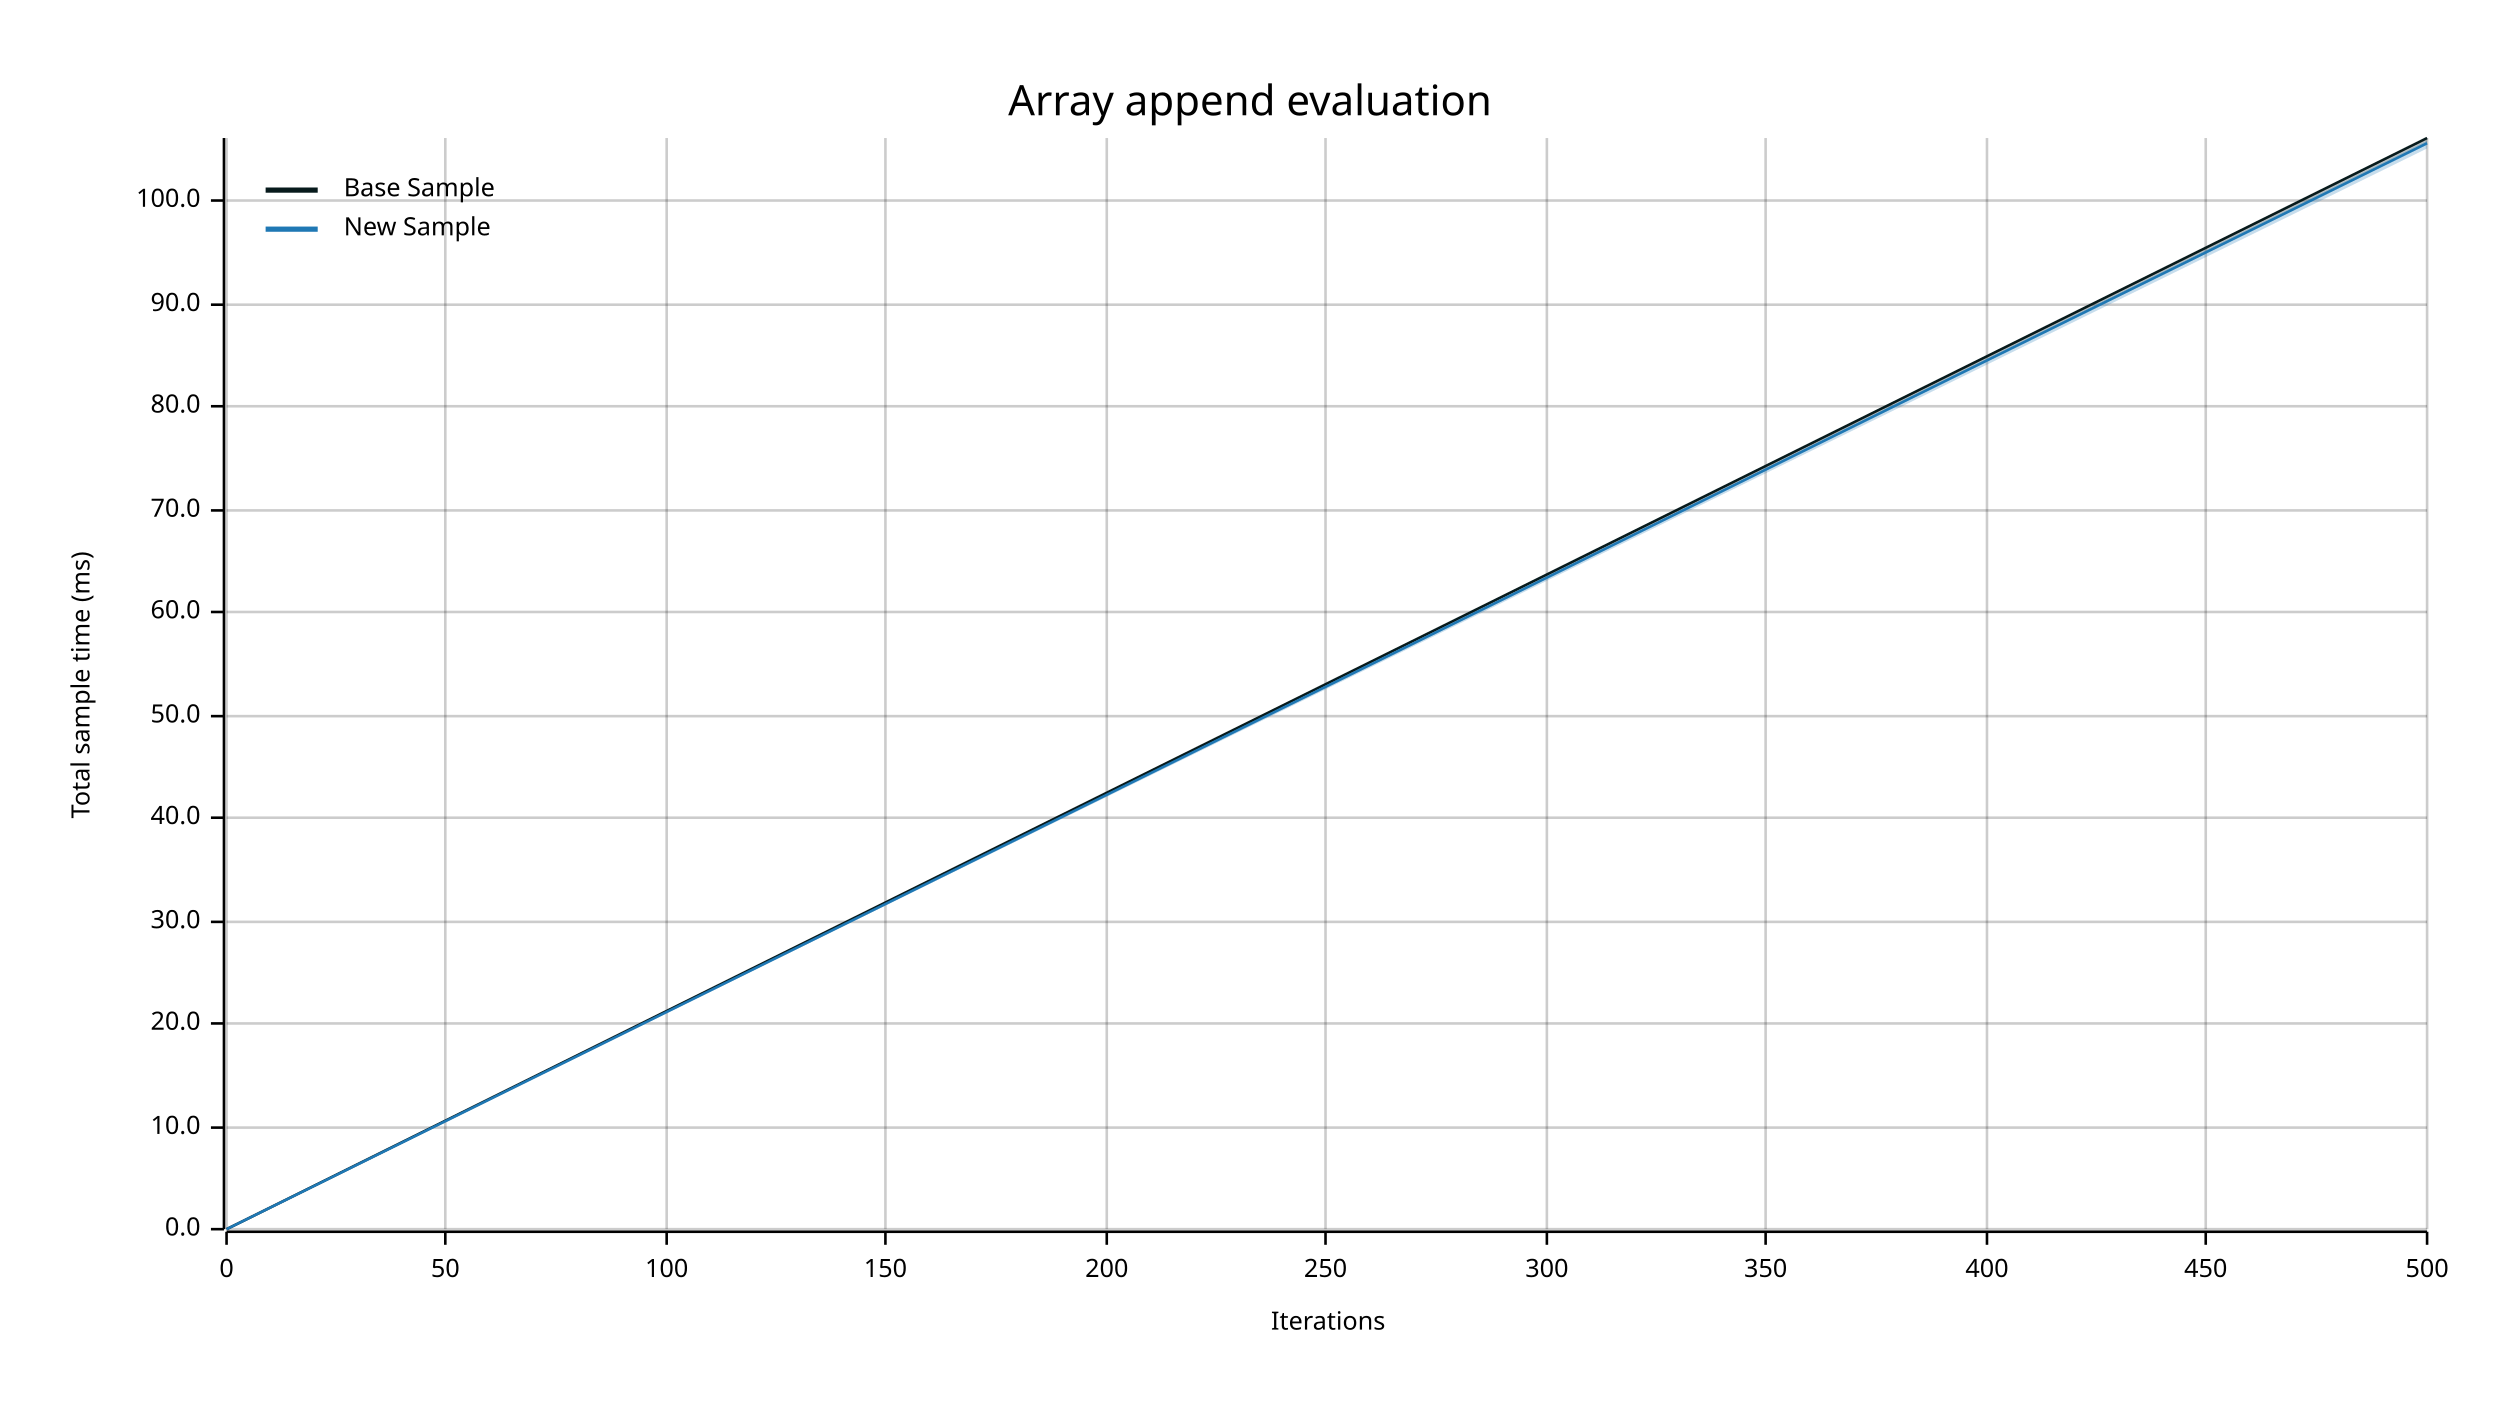
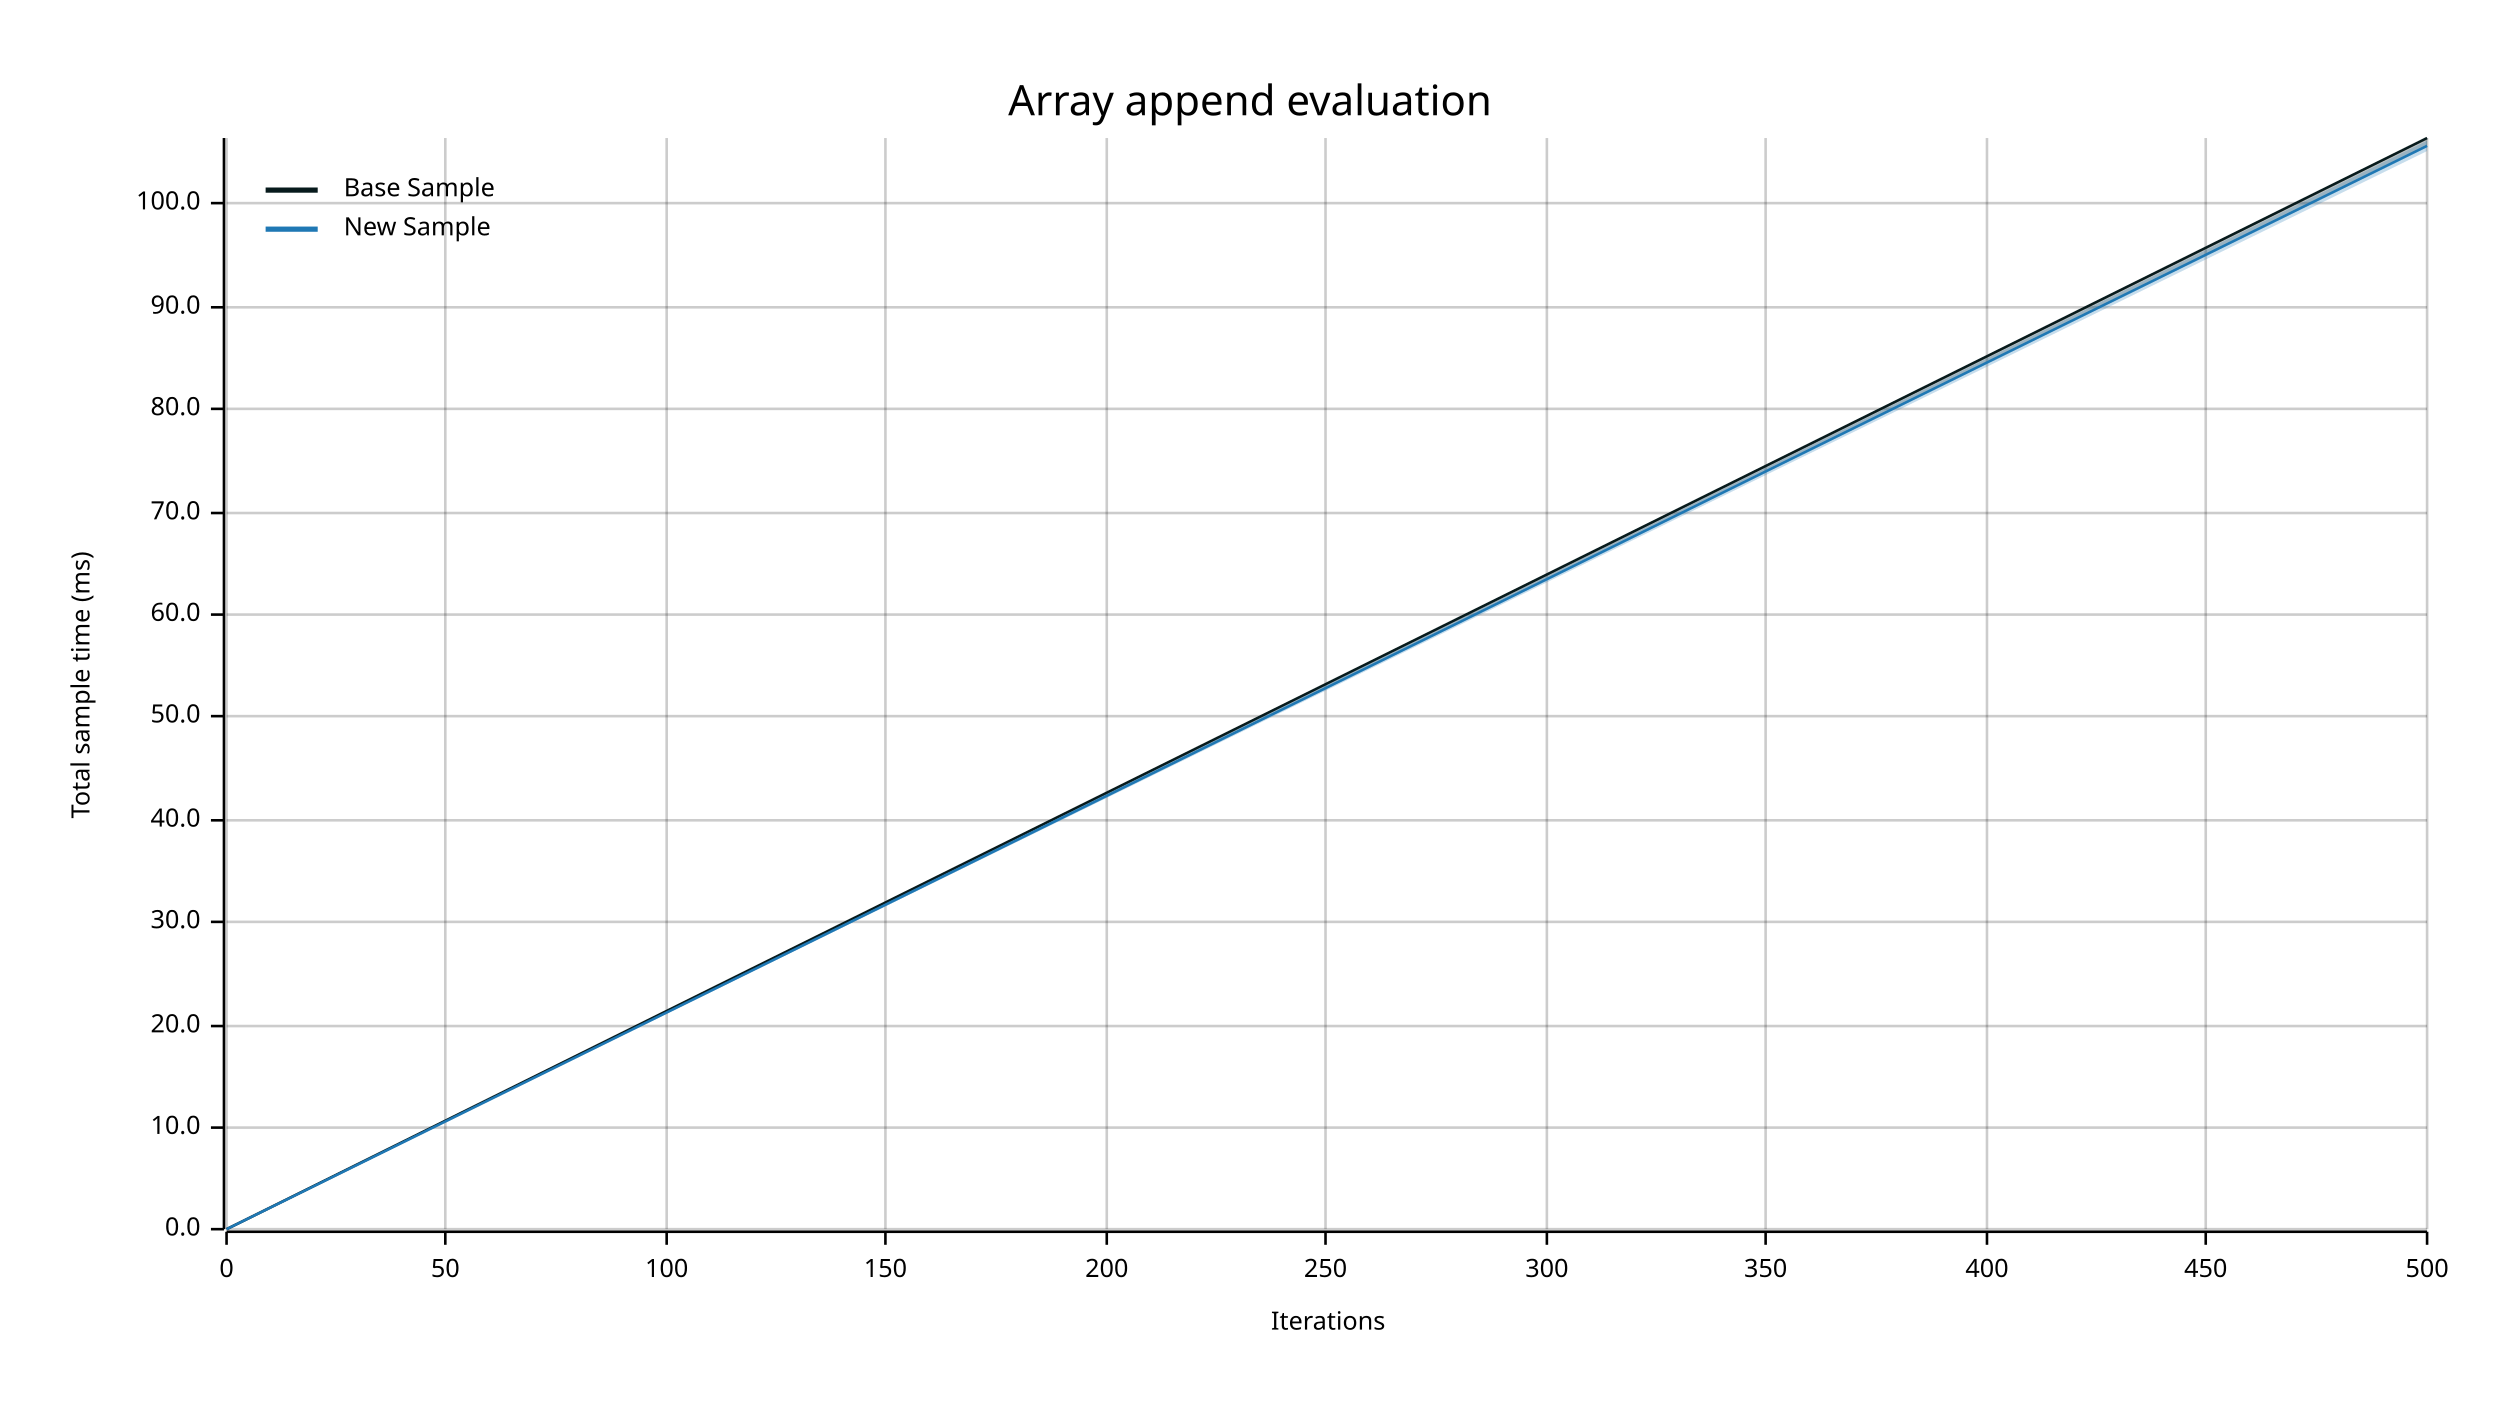
<svg xmlns="http://www.w3.org/2000/svg" width="960" height="540" viewBox="0 0 960 540">
  <text x="480" y="32" dy="0.76em" text-anchor="middle" font-family="sans-serif" font-size="16.129" opacity="1" fill="#000000">
Array append evaluation
</text>
  <text x="27" y="263" dy="0.76em" text-anchor="middle" font-family="sans-serif" font-size="9.677" opacity="1" fill="#000000" transform="rotate(270, 27, 263)">
Total sample time (ms)
</text>
  <text x="510" y="513" dy="-0.5ex" text-anchor="middle" font-family="sans-serif" font-size="9.677" opacity="1" fill="#000000">
Iterations
</text>
  <line opacity="0.2" stroke="#000000" stroke-width="1" x1="87" y1="472" x2="87" y2="53" />
  <line opacity="0.2" stroke="#000000" stroke-width="1" x1="171" y1="472" x2="171" y2="53" />
  <line opacity="0.2" stroke="#000000" stroke-width="1" x1="256" y1="472" x2="256" y2="53" />
  <line opacity="0.2" stroke="#000000" stroke-width="1" x1="340" y1="472" x2="340" y2="53" />
  <line opacity="0.2" stroke="#000000" stroke-width="1" x1="425" y1="472" x2="425" y2="53" />
  <line opacity="0.2" stroke="#000000" stroke-width="1" x1="509" y1="472" x2="509" y2="53" />
  <line opacity="0.2" stroke="#000000" stroke-width="1" x1="594" y1="472" x2="594" y2="53" />
  <line opacity="0.2" stroke="#000000" stroke-width="1" x1="678" y1="472" x2="678" y2="53" />
  <line opacity="0.2" stroke="#000000" stroke-width="1" x1="763" y1="472" x2="763" y2="53" />
  <line opacity="0.2" stroke="#000000" stroke-width="1" x1="847" y1="472" x2="847" y2="53" />
  <line opacity="0.2" stroke="#000000" stroke-width="1" x1="932" y1="472" x2="932" y2="53" />
  <line opacity="0.2" stroke="#000000" stroke-width="1" x1="87" y1="472" x2="932" y2="472" />
  <line opacity="0.2" stroke="#000000" stroke-width="1" x1="87" y1="433" x2="932" y2="433" />
-   <line opacity="0.2" stroke="#000000" stroke-width="1" x1="87" y1="393" x2="932" y2="393" />
+   <line opacity="0.2" stroke="#000000" stroke-width="1" x1="87" y1="394" x2="932" y2="394" />
  <line opacity="0.2" stroke="#000000" stroke-width="1" x1="87" y1="354" x2="932" y2="354" />
-   <line opacity="0.2" stroke="#000000" stroke-width="1" x1="87" y1="314" x2="932" y2="314" />
+   <line opacity="0.2" stroke="#000000" stroke-width="1" x1="87" y1="315" x2="932" y2="315" />
  <line opacity="0.2" stroke="#000000" stroke-width="1" x1="87" y1="275" x2="932" y2="275" />
-   <line opacity="0.2" stroke="#000000" stroke-width="1" x1="87" y1="235" x2="932" y2="235" />
-   <line opacity="0.2" stroke="#000000" stroke-width="1" x1="87" y1="196" x2="932" y2="196" />
-   <line opacity="0.2" stroke="#000000" stroke-width="1" x1="87" y1="156" x2="932" y2="156" />
-   <line opacity="0.2" stroke="#000000" stroke-width="1" x1="87" y1="117" x2="932" y2="117" />
-   <line opacity="0.2" stroke="#000000" stroke-width="1" x1="87" y1="77" x2="932" y2="77" />
+   <line opacity="0.2" stroke="#000000" stroke-width="1" x1="87" y1="236" x2="932" y2="236" />
+   <line opacity="0.2" stroke="#000000" stroke-width="1" x1="87" y1="197" x2="932" y2="197" />
+   <line opacity="0.2" stroke="#000000" stroke-width="1" x1="87" y1="157" x2="932" y2="157" />
+   <line opacity="0.2" stroke="#000000" stroke-width="1" x1="87" y1="118" x2="932" y2="118" />
+   <line opacity="0.2" stroke="#000000" stroke-width="1" x1="87" y1="78" x2="932" y2="78" />
  <polyline fill="none" opacity="1" stroke="#000000" stroke-width="1" points="86,53 86,472 " />
  <text x="77" y="472" dy="0.5ex" text-anchor="end" font-family="sans-serif" font-size="9.677" opacity="1" fill="#000000">
0.0
</text>
  <polyline fill="none" opacity="1" stroke="#000000" stroke-width="1" points="81,472 86,472 " />
  <text x="77" y="433" dy="0.5ex" text-anchor="end" font-family="sans-serif" font-size="9.677" opacity="1" fill="#000000">
10.0
</text>
  <polyline fill="none" opacity="1" stroke="#000000" stroke-width="1" points="81,433 86,433 " />
-   <text x="77" y="393" dy="0.5ex" text-anchor="end" font-family="sans-serif" font-size="9.677" opacity="1" fill="#000000">
+   <text x="77" y="394" dy="0.5ex" text-anchor="end" font-family="sans-serif" font-size="9.677" opacity="1" fill="#000000">
20.0
</text>
-   <polyline fill="none" opacity="1" stroke="#000000" stroke-width="1" points="81,393 86,393 " />
+   <polyline fill="none" opacity="1" stroke="#000000" stroke-width="1" points="81,394 86,394 " />
  <text x="77" y="354" dy="0.5ex" text-anchor="end" font-family="sans-serif" font-size="9.677" opacity="1" fill="#000000">
30.0
</text>
  <polyline fill="none" opacity="1" stroke="#000000" stroke-width="1" points="81,354 86,354 " />
-   <text x="77" y="314" dy="0.5ex" text-anchor="end" font-family="sans-serif" font-size="9.677" opacity="1" fill="#000000">
+   <text x="77" y="315" dy="0.5ex" text-anchor="end" font-family="sans-serif" font-size="9.677" opacity="1" fill="#000000">
40.0
</text>
-   <polyline fill="none" opacity="1" stroke="#000000" stroke-width="1" points="81,314 86,314 " />
+   <polyline fill="none" opacity="1" stroke="#000000" stroke-width="1" points="81,315 86,315 " />
  <text x="77" y="275" dy="0.5ex" text-anchor="end" font-family="sans-serif" font-size="9.677" opacity="1" fill="#000000">
50.0
</text>
  <polyline fill="none" opacity="1" stroke="#000000" stroke-width="1" points="81,275 86,275 " />
-   <text x="77" y="235" dy="0.5ex" text-anchor="end" font-family="sans-serif" font-size="9.677" opacity="1" fill="#000000">
+   <text x="77" y="236" dy="0.5ex" text-anchor="end" font-family="sans-serif" font-size="9.677" opacity="1" fill="#000000">
60.0
</text>
-   <polyline fill="none" opacity="1" stroke="#000000" stroke-width="1" points="81,235 86,235 " />
-   <text x="77" y="196" dy="0.5ex" text-anchor="end" font-family="sans-serif" font-size="9.677" opacity="1" fill="#000000">
+   <polyline fill="none" opacity="1" stroke="#000000" stroke-width="1" points="81,236 86,236 " />
+   <text x="77" y="197" dy="0.5ex" text-anchor="end" font-family="sans-serif" font-size="9.677" opacity="1" fill="#000000">
70.0
</text>
-   <polyline fill="none" opacity="1" stroke="#000000" stroke-width="1" points="81,196 86,196 " />
-   <text x="77" y="156" dy="0.5ex" text-anchor="end" font-family="sans-serif" font-size="9.677" opacity="1" fill="#000000">
+   <polyline fill="none" opacity="1" stroke="#000000" stroke-width="1" points="81,197 86,197 " />
+   <text x="77" y="157" dy="0.5ex" text-anchor="end" font-family="sans-serif" font-size="9.677" opacity="1" fill="#000000">
80.0
</text>
-   <polyline fill="none" opacity="1" stroke="#000000" stroke-width="1" points="81,156 86,156 " />
-   <text x="77" y="117" dy="0.5ex" text-anchor="end" font-family="sans-serif" font-size="9.677" opacity="1" fill="#000000">
+   <polyline fill="none" opacity="1" stroke="#000000" stroke-width="1" points="81,157 86,157 " />
+   <text x="77" y="118" dy="0.5ex" text-anchor="end" font-family="sans-serif" font-size="9.677" opacity="1" fill="#000000">
90.0
</text>
-   <polyline fill="none" opacity="1" stroke="#000000" stroke-width="1" points="81,117 86,117 " />
-   <text x="77" y="77" dy="0.5ex" text-anchor="end" font-family="sans-serif" font-size="9.677" opacity="1" fill="#000000">
+   <polyline fill="none" opacity="1" stroke="#000000" stroke-width="1" points="81,118 86,118 " />
+   <text x="77" y="78" dy="0.5ex" text-anchor="end" font-family="sans-serif" font-size="9.677" opacity="1" fill="#000000">
100.0
</text>
-   <polyline fill="none" opacity="1" stroke="#000000" stroke-width="1" points="81,77 86,77 " />
+   <polyline fill="none" opacity="1" stroke="#000000" stroke-width="1" points="81,78 86,78 " />
  <polyline fill="none" opacity="1" stroke="#000000" stroke-width="1" points="87,473 932,473 " />
  <text x="87" y="483" dy="0.76em" text-anchor="middle" font-family="sans-serif" font-size="9.677" opacity="1" fill="#000000">
0
</text>
  <polyline fill="none" opacity="1" stroke="#000000" stroke-width="1" points="87,473 87,478 " />
  <text x="171" y="483" dy="0.76em" text-anchor="middle" font-family="sans-serif" font-size="9.677" opacity="1" fill="#000000">
50
</text>
  <polyline fill="none" opacity="1" stroke="#000000" stroke-width="1" points="171,473 171,478 " />
  <text x="256" y="483" dy="0.76em" text-anchor="middle" font-family="sans-serif" font-size="9.677" opacity="1" fill="#000000">
100
</text>
  <polyline fill="none" opacity="1" stroke="#000000" stroke-width="1" points="256,473 256,478 " />
  <text x="340" y="483" dy="0.76em" text-anchor="middle" font-family="sans-serif" font-size="9.677" opacity="1" fill="#000000">
150
</text>
  <polyline fill="none" opacity="1" stroke="#000000" stroke-width="1" points="340,473 340,478 " />
  <text x="425" y="483" dy="0.76em" text-anchor="middle" font-family="sans-serif" font-size="9.677" opacity="1" fill="#000000">
200
</text>
  <polyline fill="none" opacity="1" stroke="#000000" stroke-width="1" points="425,473 425,478 " />
  <text x="509" y="483" dy="0.76em" text-anchor="middle" font-family="sans-serif" font-size="9.677" opacity="1" fill="#000000">
250
</text>
  <polyline fill="none" opacity="1" stroke="#000000" stroke-width="1" points="509,473 509,478 " />
  <text x="594" y="483" dy="0.76em" text-anchor="middle" font-family="sans-serif" font-size="9.677" opacity="1" fill="#000000">
300
</text>
  <polyline fill="none" opacity="1" stroke="#000000" stroke-width="1" points="594,473 594,478 " />
  <text x="678" y="483" dy="0.76em" text-anchor="middle" font-family="sans-serif" font-size="9.677" opacity="1" fill="#000000">
350
</text>
  <polyline fill="none" opacity="1" stroke="#000000" stroke-width="1" points="678,473 678,478 " />
  <text x="763" y="483" dy="0.76em" text-anchor="middle" font-family="sans-serif" font-size="9.677" opacity="1" fill="#000000">
400
</text>
  <polyline fill="none" opacity="1" stroke="#000000" stroke-width="1" points="763,473 763,478 " />
  <text x="847" y="483" dy="0.76em" text-anchor="middle" font-family="sans-serif" font-size="9.677" opacity="1" fill="#000000">
450
</text>
  <polyline fill="none" opacity="1" stroke="#000000" stroke-width="1" points="847,473 847,478 " />
  <text x="932" y="483" dy="0.76em" text-anchor="middle" font-family="sans-serif" font-size="9.677" opacity="1" fill="#000000">
500
</text>
  <polyline fill="none" opacity="1" stroke="#000000" stroke-width="1" points="932,473 932,478 " />
  <polyline fill="none" opacity="1" stroke="#071A1C" stroke-width="1" points="87,472 932,53 " />
-   <polygon opacity="0.25" fill="#071A1C" points="87,472 932,55 932,53 " />
-   <polyline fill="none" opacity="1" stroke="#1F78B4" stroke-width="1" points="87,472 932,55 " />
-   <polygon opacity="0.25" fill="#1F78B4" points="87,472 932,57 932,54 " />
+   <polygon opacity="0.25" fill="#071A1C" points="87,472 932,56 932,53 " />
+   <polyline fill="none" opacity="1" stroke="#1F78B4" stroke-width="1" points="87,472 932,56 " />
+   <polygon opacity="0.25" fill="#1F78B4" points="87,472 932,58 932,54 " />
  <text x="132" y="68" dy="0.76em" text-anchor="start" font-family="sans-serif" font-size="9.677" opacity="1" fill="#000000">
Base Sample
</text>
  <text x="132" y="83" dy="0.76em" text-anchor="start" font-family="sans-serif" font-size="9.677" opacity="1" fill="#000000">
New Sample
</text>
  <polyline fill="none" opacity="1" stroke="#071A1C" stroke-width="2" points="102,73 122,73 " />
  <polyline fill="none" opacity="1" stroke="#1F78B4" stroke-width="2" points="102,88 122,88 " />
</svg>
